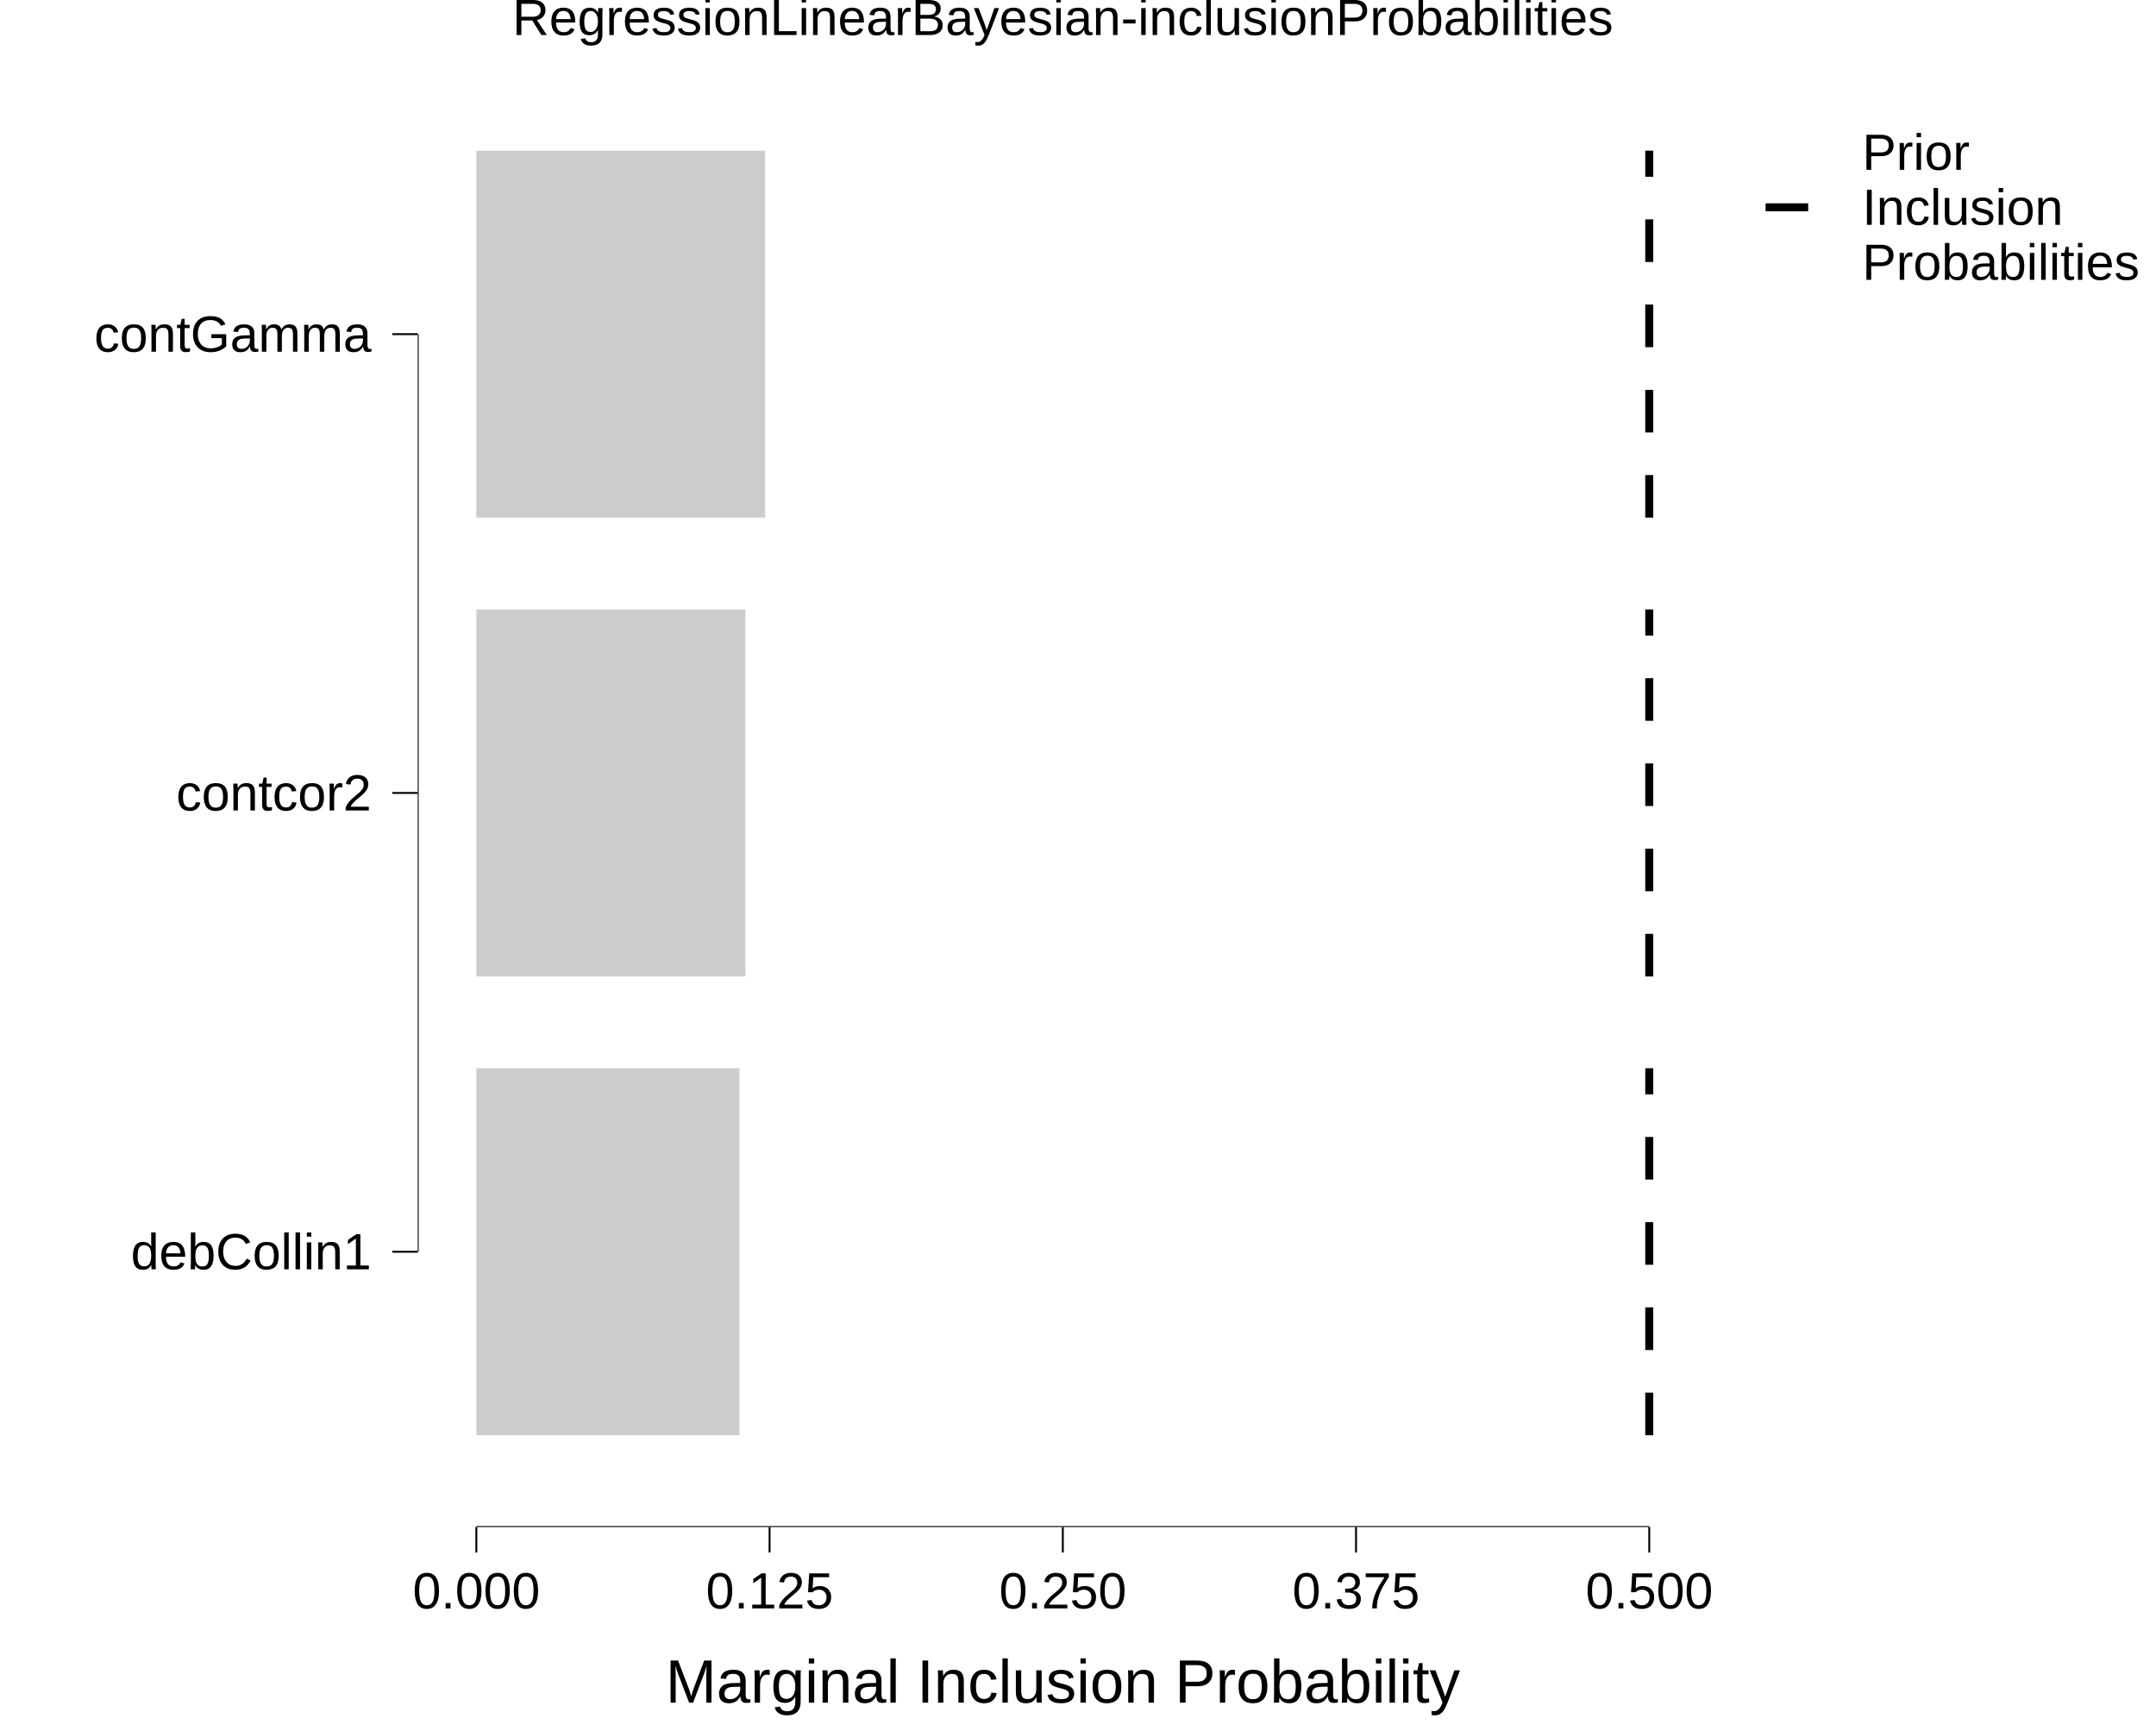
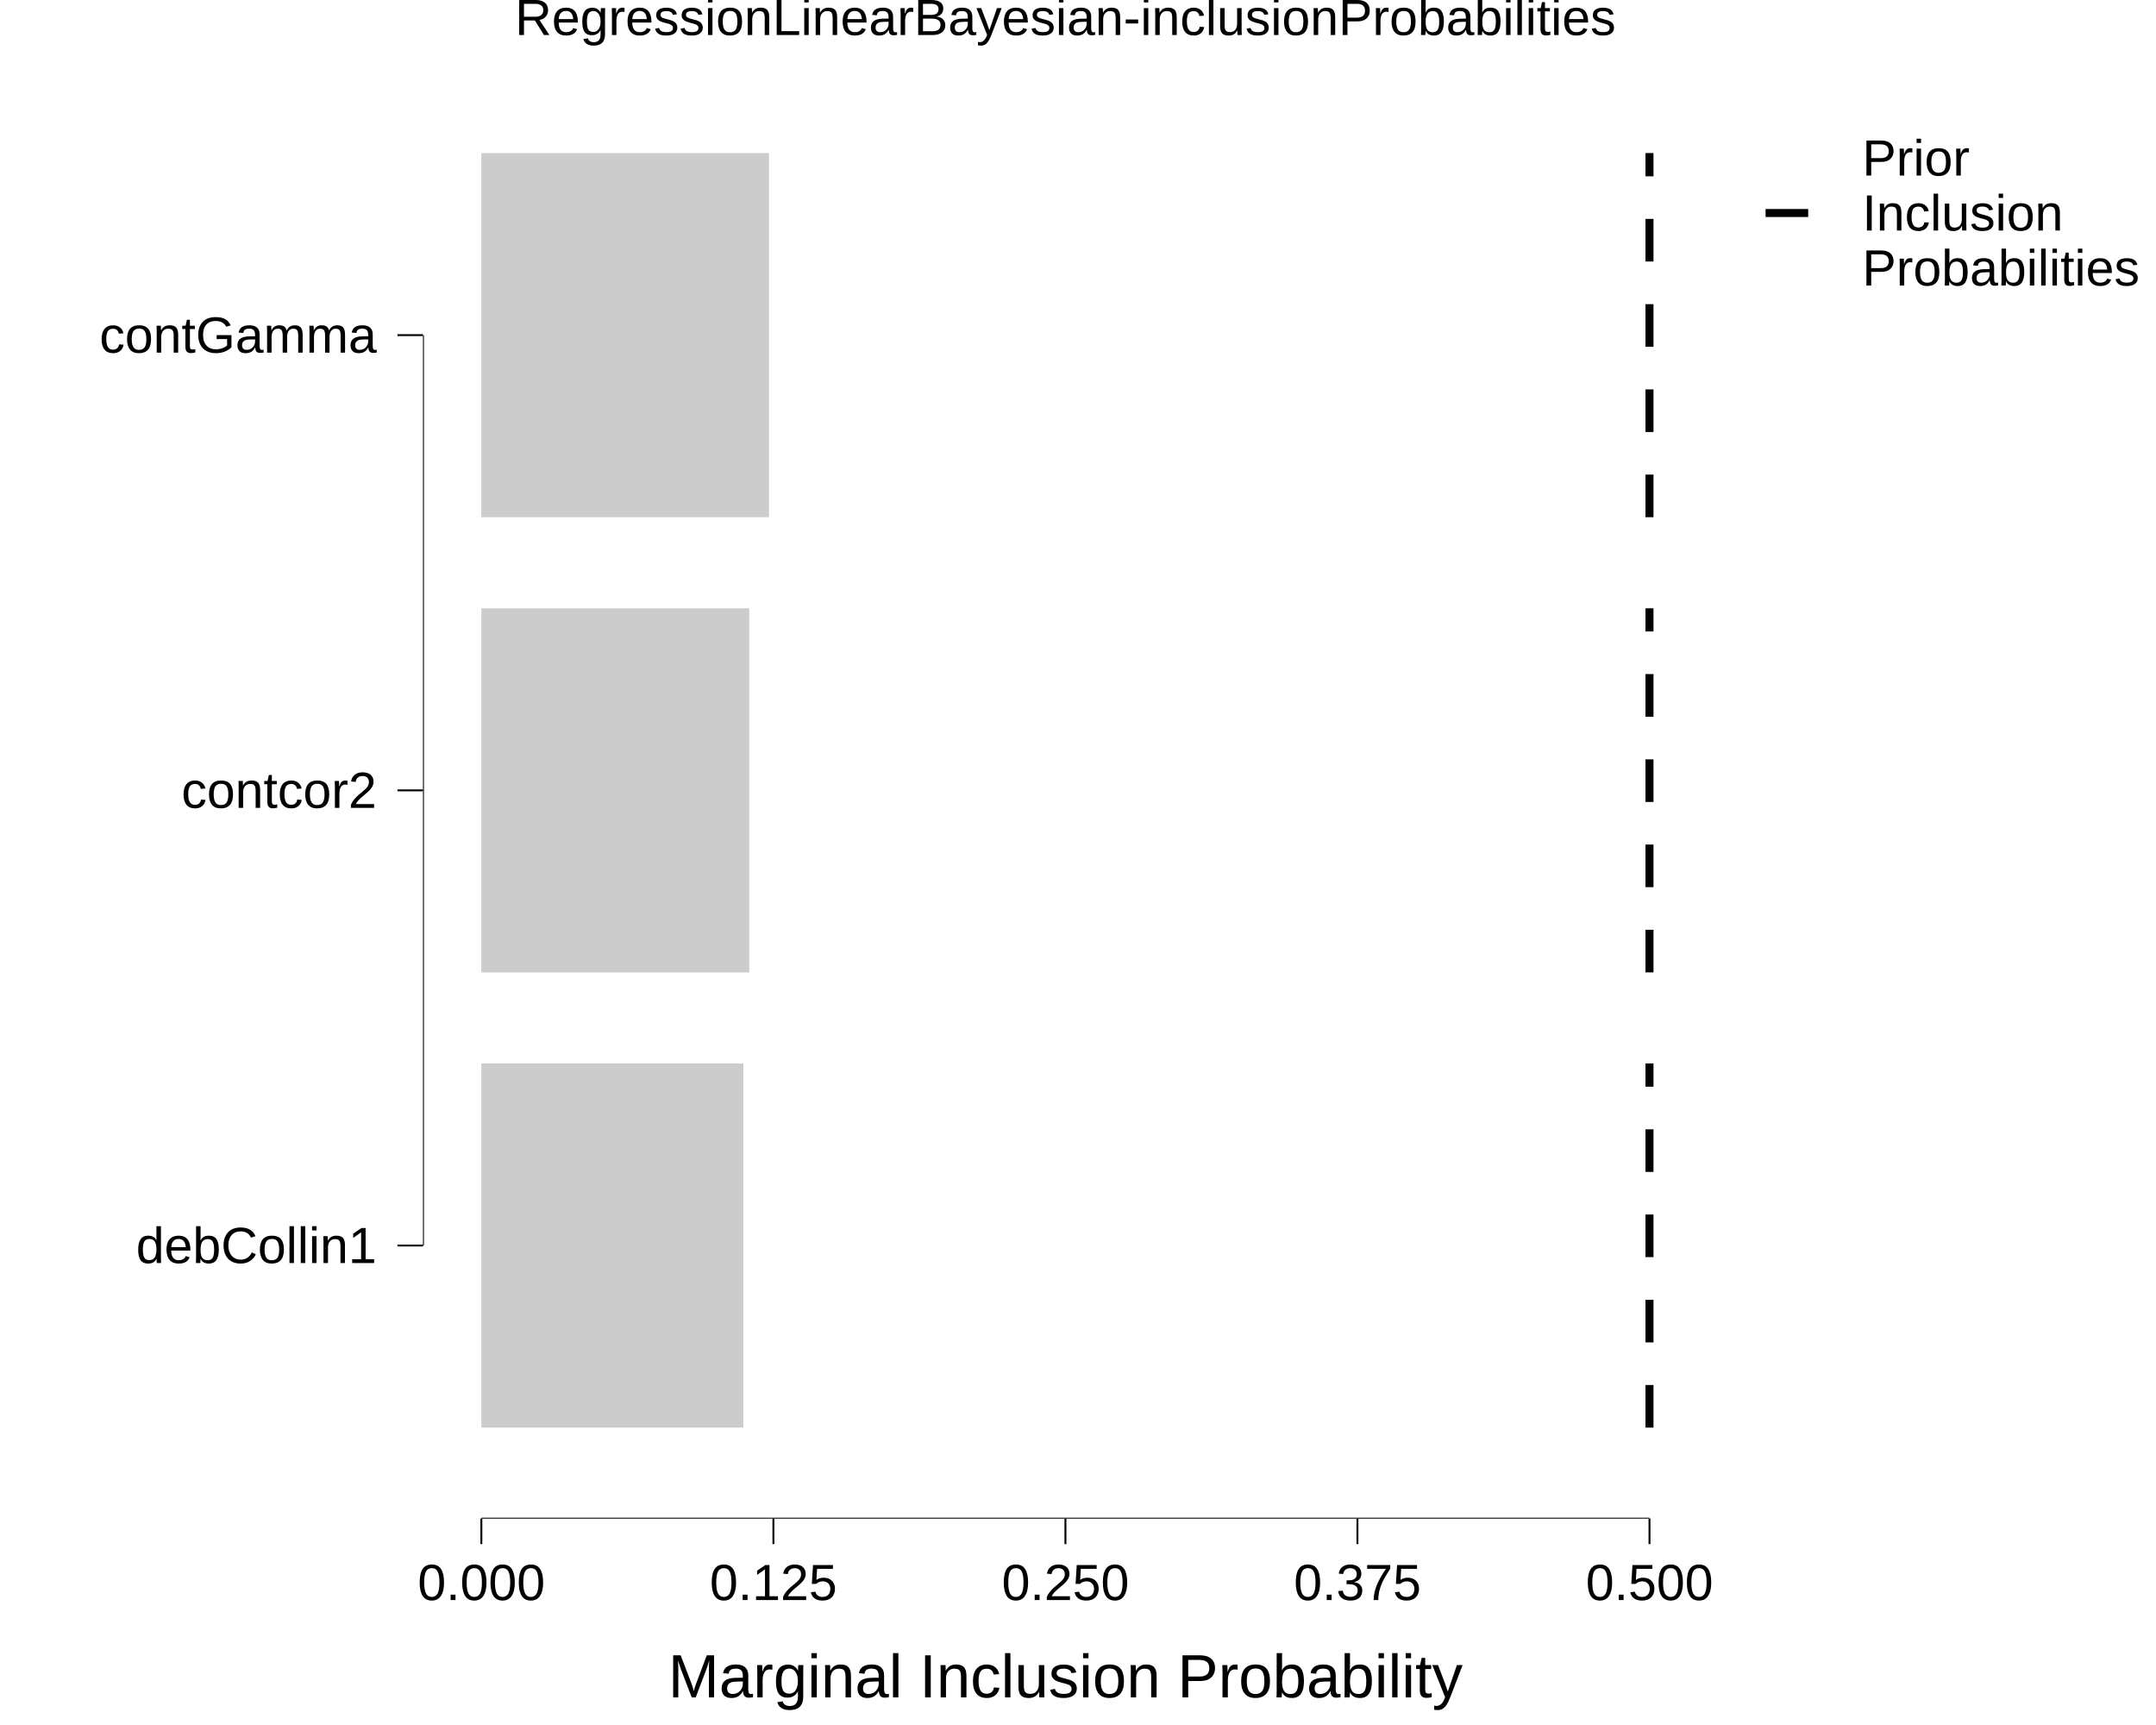
<svg xmlns="http://www.w3.org/2000/svg" viewBox="0 0 720.00 576.00">
  <defs>
    <style type="text/css">
    line, polyline, polygon, path, rect, circle {
      fill: none;
      stroke: #000000;
      stroke-linecap: round;
      stroke-linejoin: round;
      stroke-miterlimit: 10.00;
    }
  </style>
  </defs>
  <rect width="100%" height="100%" style="stroke: none; fill: #FFFFFF;" />
  <rect x="0.00" y="0.00" width="720.00" height="576.00" style="stroke-width: 10.67; stroke: none;" />
  <defs>
-     <clipPath id="cpMTM5LjUwfDU3MC4zNXw1MDkuODl8MTkuNjc=">
-       <rect x="139.50" y="19.67" width="430.85" height="490.23" />
+     <clipPath id="cpMTQxLjI1fDU3MC4zNXw1MDcuMTB8MjAuNzE=">
+       <rect x="141.25" y="20.71" width="429.10" height="486.38" />
    </clipPath>
  </defs>
-   <rect x="139.50" y="19.67" width="430.85" height="490.23" style="stroke-width: 10.67; stroke: none;" clip-path="url(#cpMTM5LjUwfDU3MC4zNXw1MDkuODl8MTkuNjc=)" />
-   <rect x="159.08" y="356.70" width="87.87" height="122.56" style="stroke-width: 1.07; stroke: none; stroke-linecap: butt; fill: #CCCCCC;" clip-path="url(#cpMTM5LjUwfDU3MC4zNXw1MDkuODl8MTkuNjc=)" />
-   <rect x="159.08" y="203.50" width="89.83" height="122.56" style="stroke-width: 1.07; stroke: none; stroke-linecap: butt; fill: #CCCCCC;" clip-path="url(#cpMTM5LjUwfDU3MC4zNXw1MDkuODl8MTkuNjc=)" />
-   <rect x="159.08" y="50.31" width="96.45" height="122.56" style="stroke-width: 1.07; stroke: none; stroke-linecap: butt; fill: #CCCCCC;" clip-path="url(#cpMTM5LjUwfDU3MC4zNXw1MDkuODl8MTkuNjc=)" />
-   <polyline points="550.77,326.06 550.77,203.50 " style="stroke-width: 2.67; stroke-dasharray: 14.23,14.23; stroke-linecap: butt;" clip-path="url(#cpMTM5LjUwfDU3MC4zNXw1MDkuODl8MTkuNjc=)" />
-   <polyline points="550.77,172.86 550.77,50.31 " style="stroke-width: 2.67; stroke-dasharray: 14.23,14.23; stroke-linecap: butt;" clip-path="url(#cpMTM5LjUwfDU3MC4zNXw1MDkuODl8MTkuNjc=)" />
-   <polyline points="550.77,479.25 550.77,356.70 " style="stroke-width: 2.67; stroke-dasharray: 14.23,14.23; stroke-linecap: butt;" clip-path="url(#cpMTM5LjUwfDU3MC4zNXw1MDkuODl8MTkuNjc=)" />
-   <line x1="139.50" y1="417.98" x2="139.50" y2="111.58" style="stroke-width: 0.64; stroke-linecap: butt;" clip-path="url(#cpMTM5LjUwfDU3MC4zNXw1MDkuODl8MTkuNjc=)" />
-   <line x1="159.08" y1="509.89" x2="550.77" y2="509.89" style="stroke-width: 0.64; stroke-linecap: butt;" clip-path="url(#cpMTM5LjUwfDU3MC4zNXw1MDkuODl8MTkuNjc=)" />
+   <rect x="141.25" y="20.71" width="429.10" height="486.38" style="stroke-width: 10.67; stroke: none;" clip-path="url(#cpMTQxLjI1fDU3MC4zNXw1MDcuMTB8MjAuNzE=)" />
+   <rect x="160.75" y="355.10" width="87.51" height="121.60" style="stroke-width: 1.07; stroke: none; stroke-linecap: square; stroke-linejoin: miter; fill: #CCCCCC;" clip-path="url(#cpMTQxLjI1fDU3MC4zNXw1MDcuMTB8MjAuNzE=)" />
+   <rect x="160.75" y="203.11" width="89.47" height="121.60" style="stroke-width: 1.07; stroke: none; stroke-linecap: square; stroke-linejoin: miter; fill: #CCCCCC;" clip-path="url(#cpMTQxLjI1fDU3MC4zNXw1MDcuMTB8MjAuNzE=)" />
+   <rect x="160.75" y="51.11" width="96.05" height="121.60" style="stroke-width: 1.07; stroke: none; stroke-linecap: square; stroke-linejoin: miter; fill: #CCCCCC;" clip-path="url(#cpMTQxLjI1fDU3MC4zNXw1MDcuMTB8MjAuNzE=)" />
+   <polyline points="550.85,324.70 550.85,203.11 " style="stroke-width: 2.67; stroke-dasharray: 14.23,14.23; stroke-linecap: butt;" clip-path="url(#cpMTQxLjI1fDU3MC4zNXw1MDcuMTB8MjAuNzE=)" />
+   <polyline points="550.85,172.71 550.85,51.11 " style="stroke-width: 2.67; stroke-dasharray: 14.23,14.23; stroke-linecap: butt;" clip-path="url(#cpMTQxLjI1fDU3MC4zNXw1MDcuMTB8MjAuNzE=)" />
+   <polyline points="550.85,476.70 550.85,355.10 " style="stroke-width: 2.67; stroke-dasharray: 14.23,14.23; stroke-linecap: butt;" clip-path="url(#cpMTQxLjI1fDU3MC4zNXw1MDcuMTB8MjAuNzE=)" />
+   <line x1="141.25" y1="415.90" x2="141.25" y2="111.91" style="stroke-width: 0.64; stroke-linecap: butt;" clip-path="url(#cpMTQxLjI1fDU3MC4zNXw1MDcuMTB8MjAuNzE=)" />
+   <line x1="160.75" y1="507.10" x2="550.85" y2="507.10" style="stroke-width: 0.64; stroke-linecap: butt;" clip-path="url(#cpMTQxLjI1fDU3MC4zNXw1MDcuMTB8MjAuNzE=)" />
  <defs>
    <clipPath id="cpMC4wMHw3MjAuMDB8NTc2LjAwfDAuMDA=">
      <rect x="0.00" y="0.00" width="720.00" height="576.00" />
    </clipPath>
  </defs>
  <g clip-path="url(#cpMC4wMHw3MjAuMDB8NTc2LjAwfDAuMDA=)">
-     <text x="43.68" y="423.83" style="font-size: 17.00px; font-family: Liberation Sans;" textLength="80.34px" lengthAdjust="spacingAndGlyphs">debCollin1</text>
+     <text x="45.43" y="421.75" style="font-size: 17.00px; font-family: Liberation Sans;" textLength="80.34px" lengthAdjust="spacingAndGlyphs">debCollin1</text>
  </g>
  <g clip-path="url(#cpMC4wMHw3MjAuMDB8NTc2LjAwfDAuMDA=)">
-     <text x="58.83" y="270.63" style="font-size: 17.00px; font-family: Liberation Sans;" textLength="65.19px" lengthAdjust="spacingAndGlyphs">contcor2</text>
+     <text x="60.58" y="269.76" style="font-size: 17.00px; font-family: Liberation Sans;" textLength="65.19px" lengthAdjust="spacingAndGlyphs">contcor2</text>
  </g>
  <g clip-path="url(#cpMC4wMHw3MjAuMDB8NTc2LjAwfDAuMDA=)">
-     <text x="31.46" y="117.44" style="font-size: 17.00px; font-family: Liberation Sans;" textLength="92.56px" lengthAdjust="spacingAndGlyphs">contGamma</text>
+     <text x="33.21" y="117.76" style="font-size: 17.00px; font-family: Liberation Sans;" textLength="92.56px" lengthAdjust="spacingAndGlyphs">contGamma</text>
  </g>
-   <polyline points="131.00,417.98 139.50,417.98 " style="stroke-width: 0.64; stroke-linecap: butt;" clip-path="url(#cpMC4wMHw3MjAuMDB8NTc2LjAwfDAuMDA=)" />
-   <polyline points="131.00,264.78 139.50,264.78 " style="stroke-width: 0.64; stroke-linecap: butt;" clip-path="url(#cpMC4wMHw3MjAuMDB8NTc2LjAwfDAuMDA=)" />
-   <polyline points="131.00,111.58 139.50,111.58 " style="stroke-width: 0.64; stroke-linecap: butt;" clip-path="url(#cpMC4wMHw3MjAuMDB8NTc2LjAwfDAuMDA=)" />
-   <polyline points="159.08,518.40 159.08,509.89 " style="stroke-width: 0.64; stroke-linecap: butt;" clip-path="url(#cpMC4wMHw3MjAuMDB8NTc2LjAwfDAuMDA=)" />
-   <polyline points="257.00,518.40 257.00,509.89 " style="stroke-width: 0.64; stroke-linecap: butt;" clip-path="url(#cpMC4wMHw3MjAuMDB8NTc2LjAwfDAuMDA=)" />
-   <polyline points="354.93,518.40 354.93,509.89 " style="stroke-width: 0.64; stroke-linecap: butt;" clip-path="url(#cpMC4wMHw3MjAuMDB8NTc2LjAwfDAuMDA=)" />
-   <polyline points="452.85,518.40 452.85,509.89 " style="stroke-width: 0.64; stroke-linecap: butt;" clip-path="url(#cpMC4wMHw3MjAuMDB8NTc2LjAwfDAuMDA=)" />
-   <polyline points="550.77,518.40 550.77,509.89 " style="stroke-width: 0.64; stroke-linecap: butt;" clip-path="url(#cpMC4wMHw3MjAuMDB8NTc2LjAwfDAuMDA=)" />
+   <polyline points="132.75,415.90 141.25,415.90 " style="stroke-width: 0.64; stroke-linecap: butt;" clip-path="url(#cpMC4wMHw3MjAuMDB8NTc2LjAwfDAuMDA=)" />
+   <polyline points="132.75,263.91 141.25,263.91 " style="stroke-width: 0.64; stroke-linecap: butt;" clip-path="url(#cpMC4wMHw3MjAuMDB8NTc2LjAwfDAuMDA=)" />
+   <polyline points="132.75,111.91 141.25,111.91 " style="stroke-width: 0.64; stroke-linecap: butt;" clip-path="url(#cpMC4wMHw3MjAuMDB8NTc2LjAwfDAuMDA=)" />
+   <polyline points="160.75,515.60 160.75,507.10 " style="stroke-width: 0.64; stroke-linecap: butt;" clip-path="url(#cpMC4wMHw3MjAuMDB8NTc2LjAwfDAuMDA=)" />
+   <polyline points="258.28,515.60 258.28,507.10 " style="stroke-width: 0.64; stroke-linecap: butt;" clip-path="url(#cpMC4wMHw3MjAuMDB8NTc2LjAwfDAuMDA=)" />
+   <polyline points="355.80,515.60 355.80,507.10 " style="stroke-width: 0.64; stroke-linecap: butt;" clip-path="url(#cpMC4wMHw3MjAuMDB8NTc2LjAwfDAuMDA=)" />
+   <polyline points="453.32,515.60 453.32,507.10 " style="stroke-width: 0.64; stroke-linecap: butt;" clip-path="url(#cpMC4wMHw3MjAuMDB8NTc2LjAwfDAuMDA=)" />
+   <polyline points="550.85,515.60 550.85,507.10 " style="stroke-width: 0.64; stroke-linecap: butt;" clip-path="url(#cpMC4wMHw3MjAuMDB8NTc2LjAwfDAuMDA=)" />
  <g clip-path="url(#cpMC4wMHw3MjAuMDB8NTc2LjAwfDAuMDA=)">
-     <text x="137.82" y="537.07" style="font-size: 17.00px; font-family: Liberation Sans;" textLength="42.53px" lengthAdjust="spacingAndGlyphs">0.000</text>
+     <text x="139.49" y="534.28" style="font-size: 17.00px; font-family: Liberation Sans;" textLength="42.53px" lengthAdjust="spacingAndGlyphs">0.000</text>
  </g>
  <g clip-path="url(#cpMC4wMHw3MjAuMDB8NTc2LjAwfDAuMDA=)">
-     <text x="235.74" y="537.07" style="font-size: 17.00px; font-family: Liberation Sans;" textLength="42.53px" lengthAdjust="spacingAndGlyphs">0.125</text>
+     <text x="237.01" y="534.28" style="font-size: 17.00px; font-family: Liberation Sans;" textLength="42.53px" lengthAdjust="spacingAndGlyphs">0.125</text>
  </g>
  <g clip-path="url(#cpMC4wMHw3MjAuMDB8NTc2LjAwfDAuMDA=)">
-     <text x="333.66" y="537.07" style="font-size: 17.00px; font-family: Liberation Sans;" textLength="42.53px" lengthAdjust="spacingAndGlyphs">0.250</text>
+     <text x="334.54" y="534.28" style="font-size: 17.00px; font-family: Liberation Sans;" textLength="42.53px" lengthAdjust="spacingAndGlyphs">0.250</text>
  </g>
  <g clip-path="url(#cpMC4wMHw3MjAuMDB8NTc2LjAwfDAuMDA=)">
-     <text x="431.58" y="537.07" style="font-size: 17.00px; font-family: Liberation Sans;" textLength="42.53px" lengthAdjust="spacingAndGlyphs">0.375</text>
+     <text x="432.06" y="534.28" style="font-size: 17.00px; font-family: Liberation Sans;" textLength="42.53px" lengthAdjust="spacingAndGlyphs">0.375</text>
  </g>
  <g clip-path="url(#cpMC4wMHw3MjAuMDB8NTc2LjAwfDAuMDA=)">
-     <text x="529.50" y="537.07" style="font-size: 17.00px; font-family: Liberation Sans;" textLength="42.53px" lengthAdjust="spacingAndGlyphs">0.500</text>
+     <text x="529.58" y="534.28" style="font-size: 17.00px; font-family: Liberation Sans;" textLength="42.53px" lengthAdjust="spacingAndGlyphs">0.500</text>
  </g>
  <g clip-path="url(#cpMC4wMHw3MjAuMDB8NTc2LjAwfDAuMDA=)">
-     <text x="222.27" y="568.53" style="font-size: 20.40px; font-family: Liberation Sans;" textLength="265.31px" lengthAdjust="spacingAndGlyphs">Marginal Inclusion Probability</text>
+     <text x="223.14" y="566.78" style="font-size: 20.40px; font-family: Liberation Sans;" textLength="265.31px" lengthAdjust="spacingAndGlyphs">Marginal Inclusion Probability</text>
  </g>
-   <rect x="581.31" y="19.67" width="138.69" height="80.48" style="stroke-width: 0.75; stroke: none;" clip-path="url(#cpMC4wMHw3MjAuMDB8NTc2LjAwfDAuMDA=)" />
-   <rect x="581.31" y="19.67" width="138.69" height="80.48" style="stroke-width: 10.67; stroke: none;" clip-path="url(#cpMC4wMHw3MjAuMDB8NTc2LjAwfDAuMDA=)" />
-   <rect x="586.79" y="43.76" width="28.35" height="50.91" style="stroke-width: 10.67; stroke: none;" clip-path="url(#cpMC4wMHw3MjAuMDB8NTc2LjAwfDAuMDA=)" />
-   <line x1="589.62" y1="69.22" x2="612.30" y2="69.22" style="stroke-width: 2.67; stroke-dasharray: 14.23,14.23; stroke-linecap: butt;" clip-path="url(#cpMC4wMHw3MjAuMDB8NTc2LjAwfDAuMDA=)" />
+   <rect x="581.31" y="20.71" width="138.69" height="81.88" style="stroke-width: 0.75; stroke: none;" clip-path="url(#cpMC4wMHw3MjAuMDB8NTc2LjAwfDAuMDA=)" />
+   <rect x="581.31" y="20.71" width="138.69" height="81.88" style="stroke-width: 10.67; stroke: none;" clip-path="url(#cpMC4wMHw3MjAuMDB8NTc2LjAwfDAuMDA=)" />
+   <rect x="586.79" y="45.16" width="28.35" height="51.95" style="stroke-width: 10.67; stroke: none;" clip-path="url(#cpMC4wMHw3MjAuMDB8NTc2LjAwfDAuMDA=)" />
+   <line x1="589.62" y1="71.13" x2="612.30" y2="71.13" style="stroke-width: 2.67; stroke-dasharray: 14.23,14.23; stroke-linecap: butt;" clip-path="url(#cpMC4wMHw3MjAuMDB8NTc2LjAwfDAuMDA=)" />
  <g clip-path="url(#cpMC4wMHw3MjAuMDB8NTc2LjAwfDAuMDA=)">
-     <text x="621.91" y="56.71" style="font-size: 17.00px; font-family: Liberation Sans;" textLength="35.89px" lengthAdjust="spacingAndGlyphs">Prior</text>
+     <text x="621.91" y="58.62" style="font-size: 17.00px; font-family: Liberation Sans;" textLength="35.89px" lengthAdjust="spacingAndGlyphs">Prior</text>
  </g>
  <g clip-path="url(#cpMC4wMHw3MjAuMDB8NTc2LjAwfDAuMDA=)">
-     <text x="621.91" y="75.07" style="font-size: 17.00px; font-family: Liberation Sans;" textLength="67.09px" lengthAdjust="spacingAndGlyphs">Inclusion</text>
+     <text x="621.91" y="76.98" style="font-size: 17.00px; font-family: Liberation Sans;" textLength="67.09px" lengthAdjust="spacingAndGlyphs">Inclusion</text>
  </g>
  <g clip-path="url(#cpMC4wMHw3MjAuMDB8NTc2LjAwfDAuMDA=)">
-     <text x="621.91" y="93.43" style="font-size: 17.00px; font-family: Liberation Sans;" textLength="92.61px" lengthAdjust="spacingAndGlyphs">Probabilities</text>
+     <text x="621.91" y="95.34" style="font-size: 17.00px; font-family: Liberation Sans;" textLength="92.61px" lengthAdjust="spacingAndGlyphs">Probabilities</text>
  </g>
  <g clip-path="url(#cpMC4wMHw3MjAuMDB8NTc2LjAwfDAuMDA=)">
-     <text x="171.13" y="11.70" style="font-size: 17.00px; font-family: Liberation Sans;" textLength="367.59px" lengthAdjust="spacingAndGlyphs">RegressionLinearBayesian-inclusionProbabilities</text>
+     <text x="172.00" y="11.70" style="font-size: 17.00px; font-family: Liberation Sans;" textLength="367.59px" lengthAdjust="spacingAndGlyphs">RegressionLinearBayesian-inclusionProbabilities</text>
  </g>
</svg>
